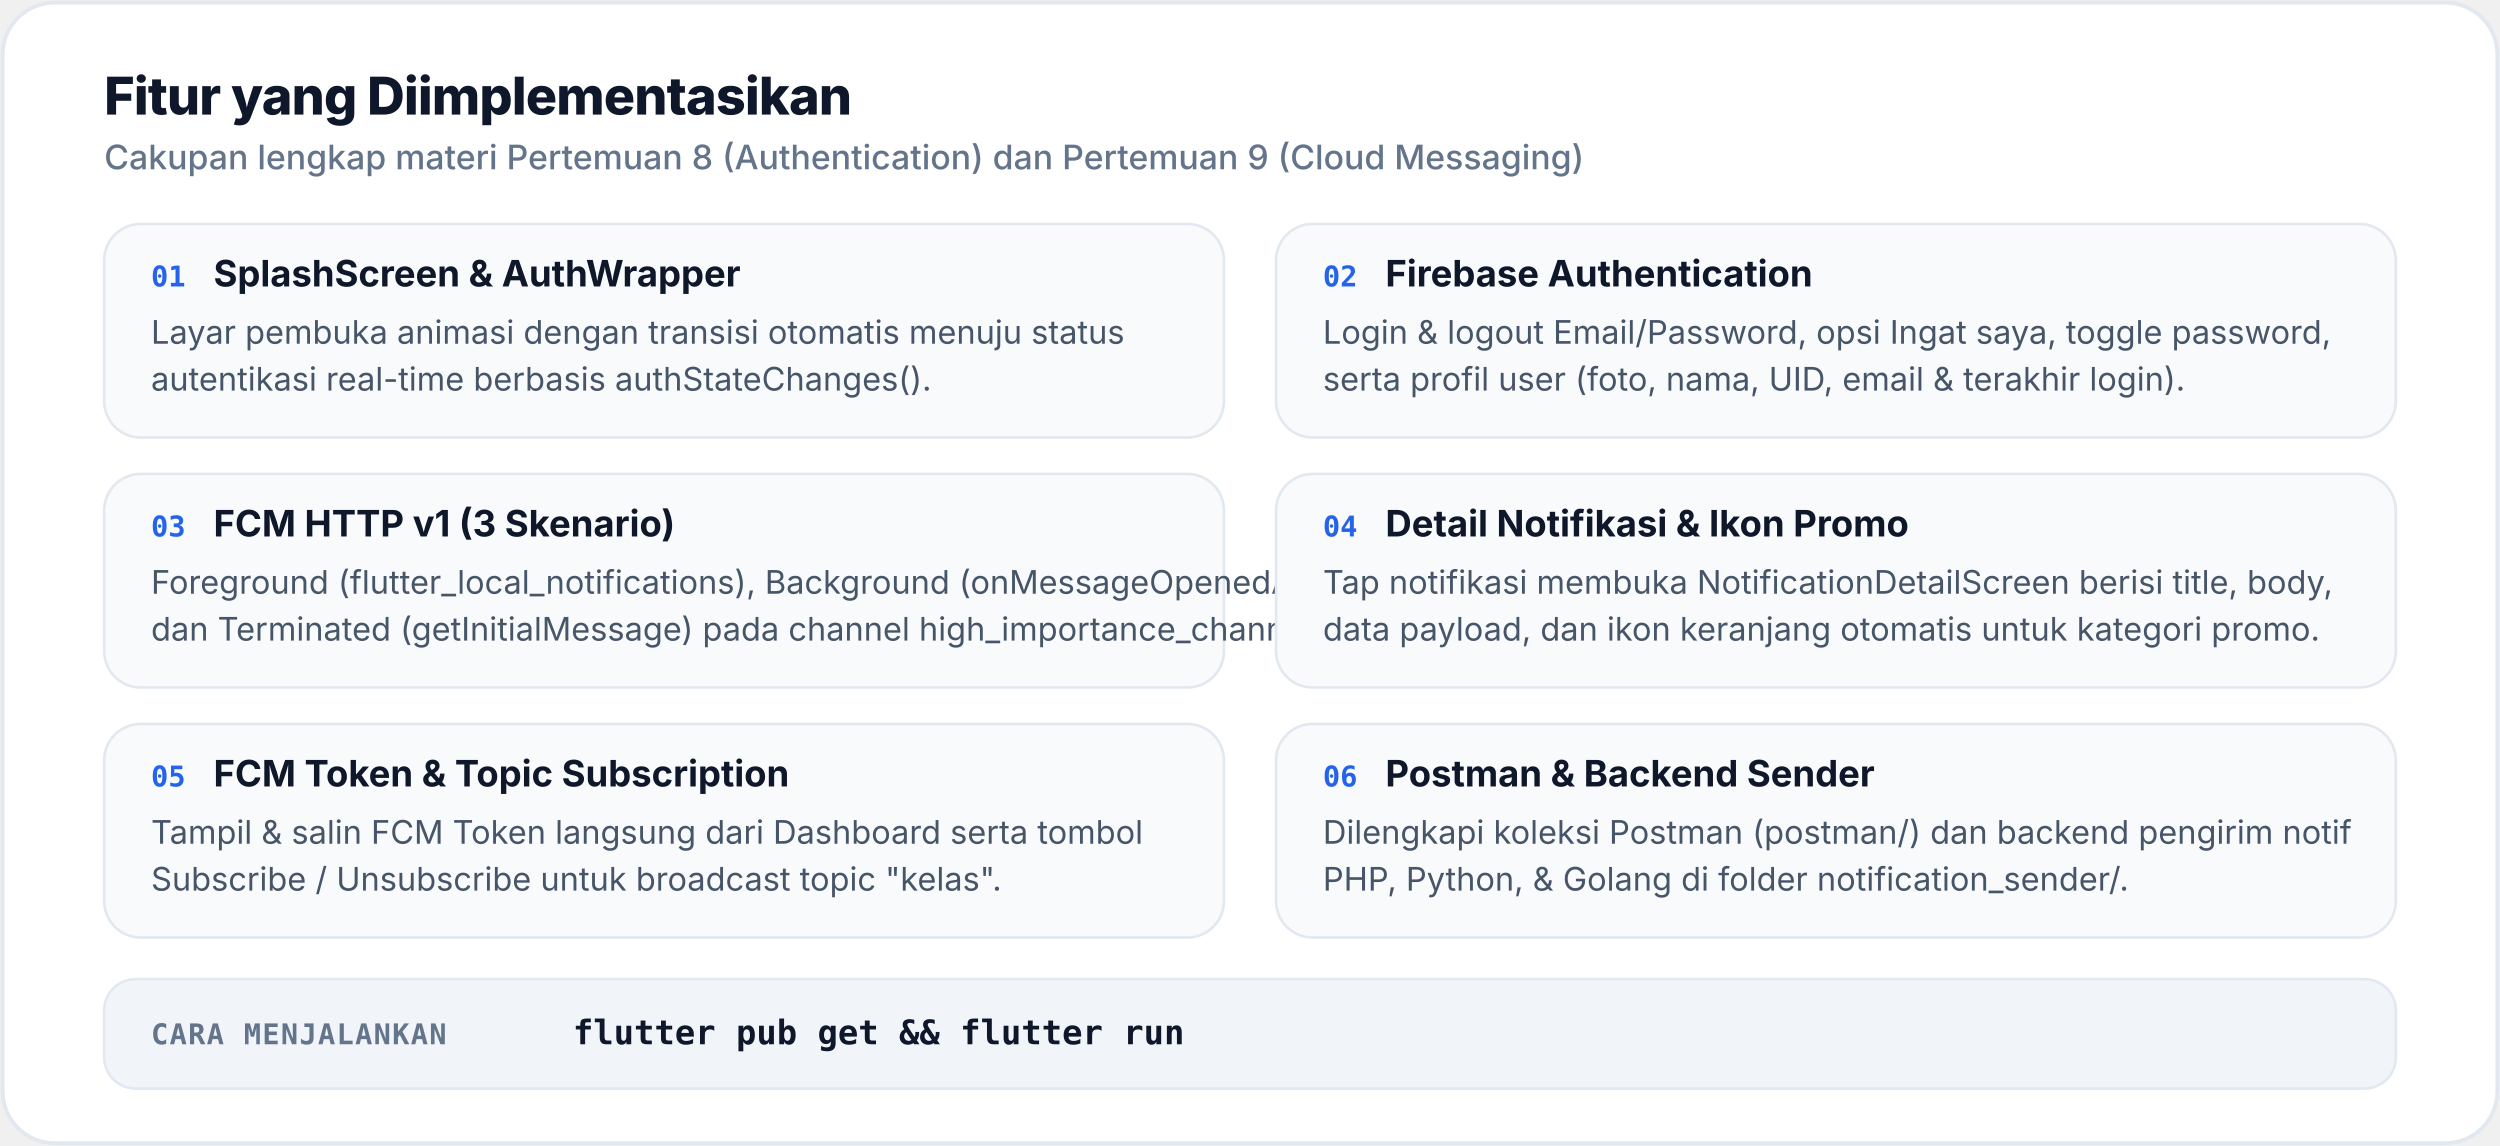
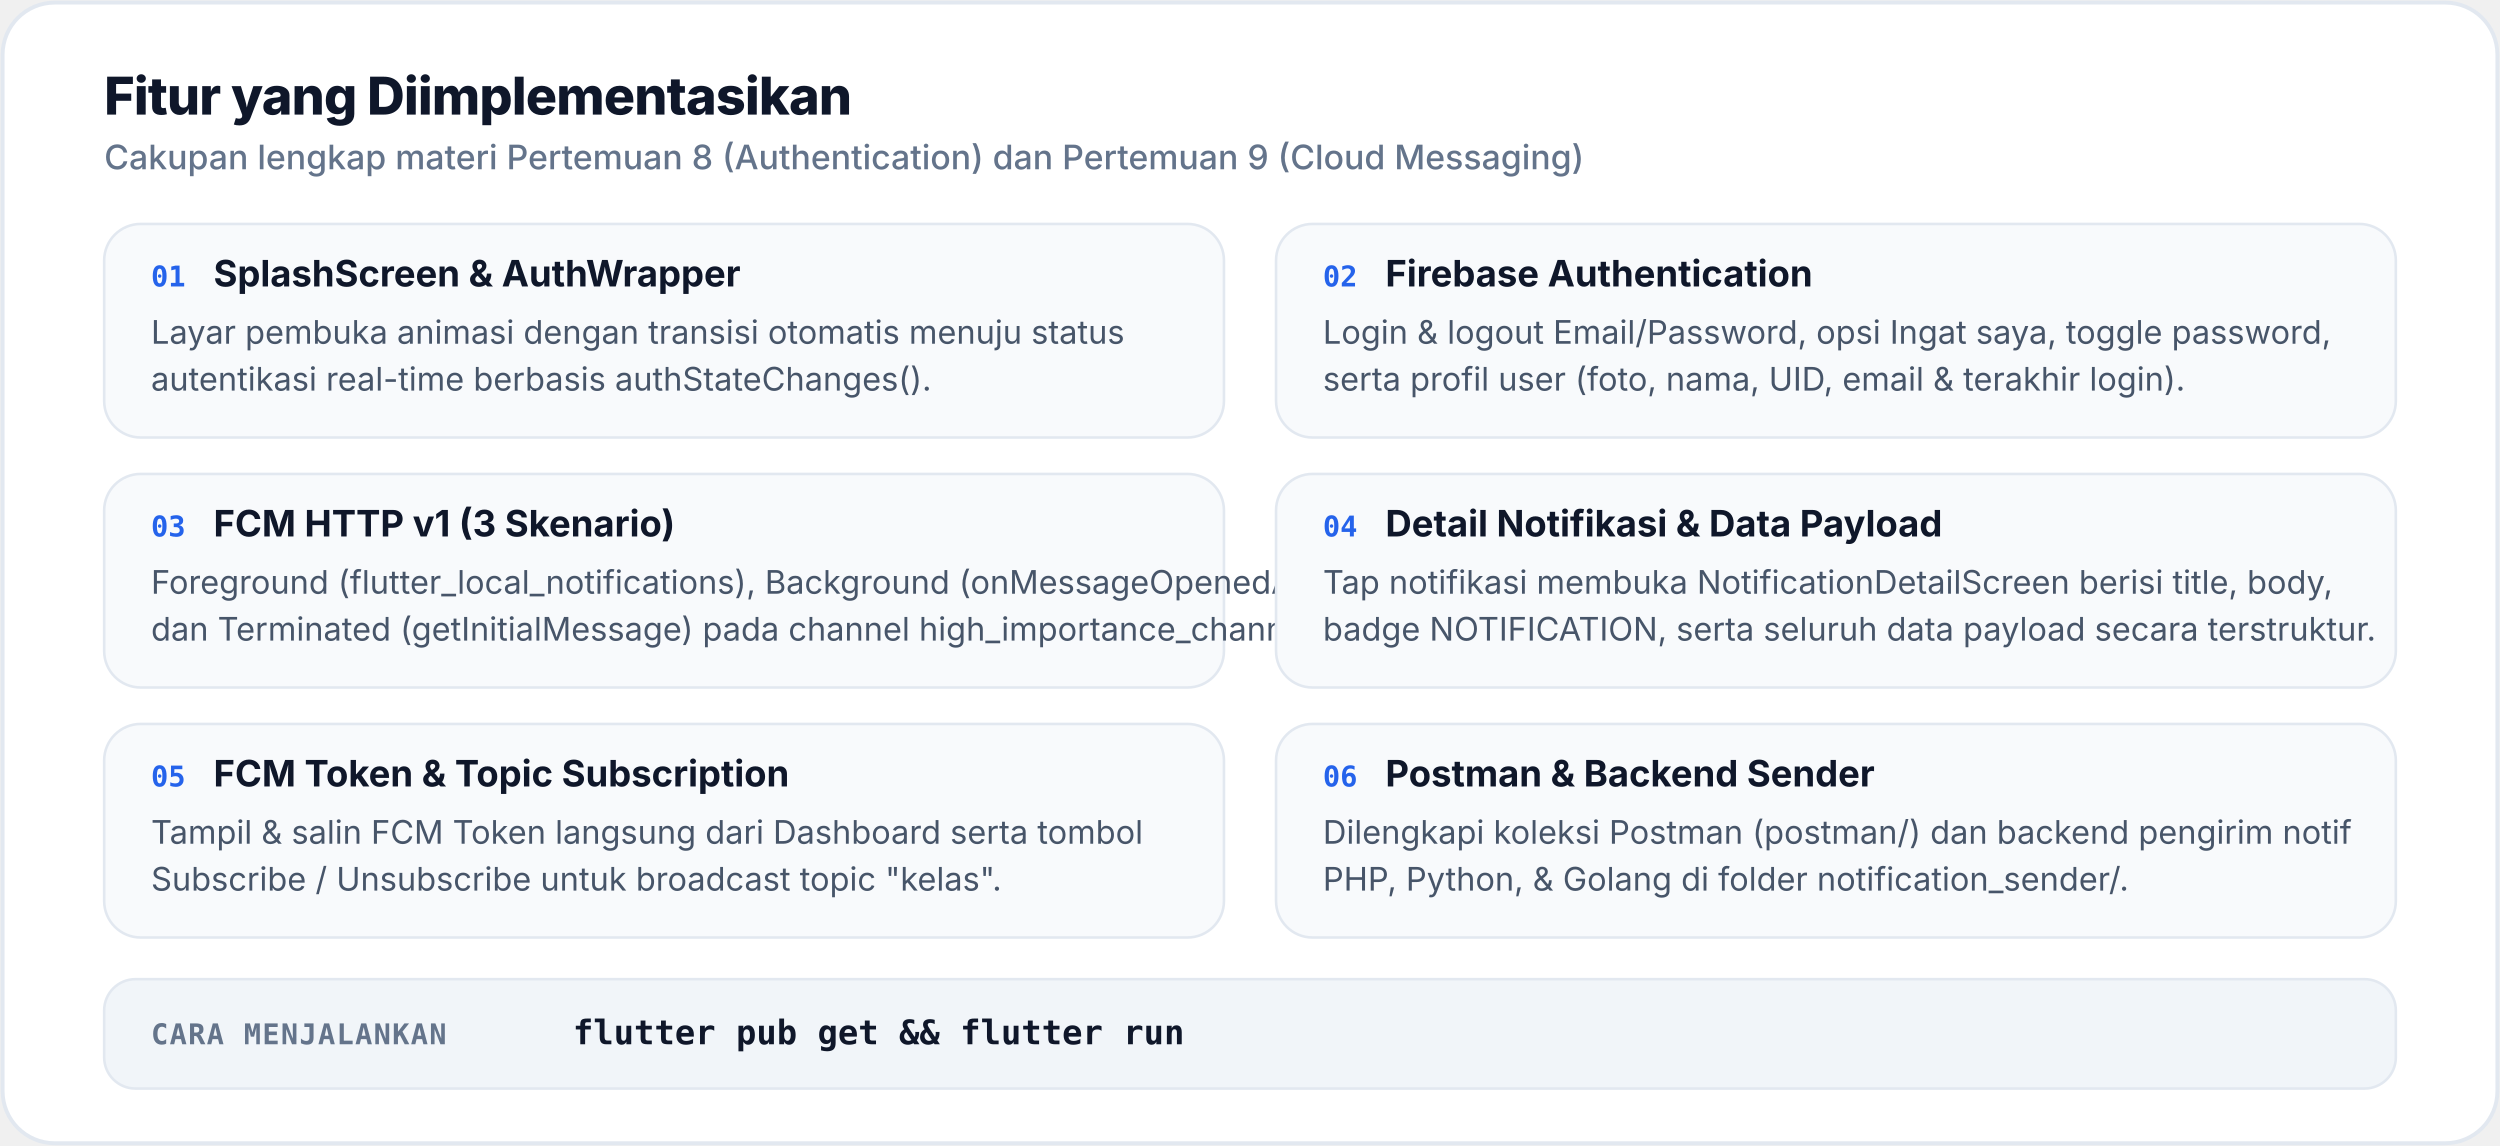
<svg xmlns="http://www.w3.org/2000/svg" viewBox="0 0 960 440" width="100%">
  <defs>
    <style>
      .sec-title { font-family: -apple-system, BlinkMacSystemFont, 'Segoe UI', Inter, Roboto, sans-serif; font-size: 20px; font-weight: 800; fill: #0F172A; letter-spacing: -0.3px; }
      .sec-sub { font-family: -apple-system, BlinkMacSystemFont, 'Segoe UI', Inter, Roboto, sans-serif; font-size: 13px; font-weight: 500; fill: #64748B; }
      .card-title { font-family: -apple-system, BlinkMacSystemFont, 'Segoe UI', Inter, Roboto, sans-serif; font-size: 14px; font-weight: 700; fill: #0F172A; }
      .card-desc { font-family: -apple-system, BlinkMacSystemFont, 'Segoe UI', Inter, Roboto, sans-serif; font-size: 12.5px; font-weight: 400; fill: #475569; }
      .num { font-family: ui-monospace, SFMono-Regular, Menlo, monospace; font-size: 11px; font-weight: 700; fill: #2563EB; }
      .cmd-label { font-family: ui-monospace, SFMono-Regular, Menlo, monospace; font-size: 11px; font-weight: 700; fill: #64748B; letter-spacing: 0.5px; }
      .cmd { font-family: ui-monospace, SFMono-Regular, Menlo, monospace; font-size: 13px; font-weight: 600; fill: #0F172A; }
    </style>
  </defs>
  <rect x="1" y="1" width="958" height="438" rx="20" fill="#FFFFFF" stroke="#E2E8F0" stroke-width="1.5" />
  <text x="40" y="44" class="sec-title">Fitur yang Diimplementasikan</text>
  <text x="40" y="65" class="sec-sub">Cakupan lengkap materi Pertemuan 8 (Authentication) dan Pertemuan 9 (Cloud Messaging)</text>
  <rect x="40" y="86" width="430" height="82" rx="14" fill="#F8FAFC" stroke="#E2E8F0" stroke-width="1" />
  <text x="58" y="110" class="num">01</text>
  <text x="82" y="110" class="card-title">SplashScreen &amp; AuthWrapper</text>
  <text x="58" y="132" class="card-desc">Layar pembuka animasi dengan transisi otomatis menuju status</text>
  <text x="58" y="150" class="card-desc">autentikasi real-time berbasis authStateChanges().</text>
  <rect x="490" y="86" width="430" height="82" rx="14" fill="#F8FAFC" stroke="#E2E8F0" stroke-width="1" />
  <text x="508" y="110" class="num">02</text>
  <text x="532" y="110" class="card-title">Firebase Authentication</text>
  <text x="508" y="132" class="card-desc">Login &amp; logout Email/Password, opsi Ingat saya, toggle password,</text>
  <text x="508" y="150" class="card-desc">serta profil user (foto, nama, UID, email &amp; terakhir login).</text>
  <rect x="40" y="182" width="430" height="82" rx="14" fill="#F8FAFC" stroke="#E2E8F0" stroke-width="1" />
  <text x="58" y="206" class="num">03</text>
  <text x="82" y="206" class="card-title">FCM HTTP v1 (3 Skenario)</text>
  <text x="58" y="228" class="card-desc">Foreground (flutter_local_notifications), Background (onMessageOpenedApp),</text>
  <text x="58" y="246" class="card-desc">dan Terminated (getInitialMessage) pada channel high_importance_channel.</text>
  <rect x="490" y="182" width="430" height="82" rx="14" fill="#F8FAFC" stroke="#E2E8F0" stroke-width="1" />
  <text x="508" y="206" class="num">04</text>
-   <text x="532" y="206" class="card-title">Detail Notifikasi &amp; Ikon Promo</text>
+   <text x="532" y="206" class="card-title">Detail Notifikasi &amp; Data Payload</text>
  <text x="508" y="228" class="card-desc">Tap notifikasi membuka NotificationDetailScreen berisi title, body,</text>
-   <text x="508" y="246" class="card-desc">data payload, dan ikon keranjang otomatis untuk kategori promo.</text>
+   <text x="508" y="246" class="card-desc">badge NOTIFICATION, serta seluruh data payload secara terstruktur.</text>
  <rect x="40" y="278" width="430" height="82" rx="14" fill="#F8FAFC" stroke="#E2E8F0" stroke-width="1" />
  <text x="58" y="302" class="num">05</text>
  <text x="82" y="302" class="card-title">FCM Token &amp; Topic Subscription</text>
  <text x="58" y="324" class="card-desc">Tampil &amp; salin FCM Token langsung dari Dashboard serta tombol</text>
  <text x="58" y="342" class="card-desc">Subscribe / Unsubscribe untuk broadcast topic "kelas".</text>
  <rect x="490" y="278" width="430" height="82" rx="14" fill="#F8FAFC" stroke="#E2E8F0" stroke-width="1" />
  <text x="508" y="302" class="num">06</text>
  <text x="532" y="302" class="card-title">Postman &amp; Backend Sender</text>
  <text x="508" y="324" class="card-desc">Dilengkapi koleksi Postman (postman/) dan backend pengirim notif</text>
  <text x="508" y="342" class="card-desc">PHP, Python, &amp; Golang di folder notification_sender/.</text>
  <rect x="40" y="376" width="880" height="42" rx="12" fill="#F1F5F9" stroke="#E2E8F0" stroke-width="1" />
  <text x="58" y="401" class="cmd-label">CARA MENJALANKAN</text>
  <text x="220" y="401" class="cmd">flutter pub get &amp;&amp; flutter run</text>
</svg>
